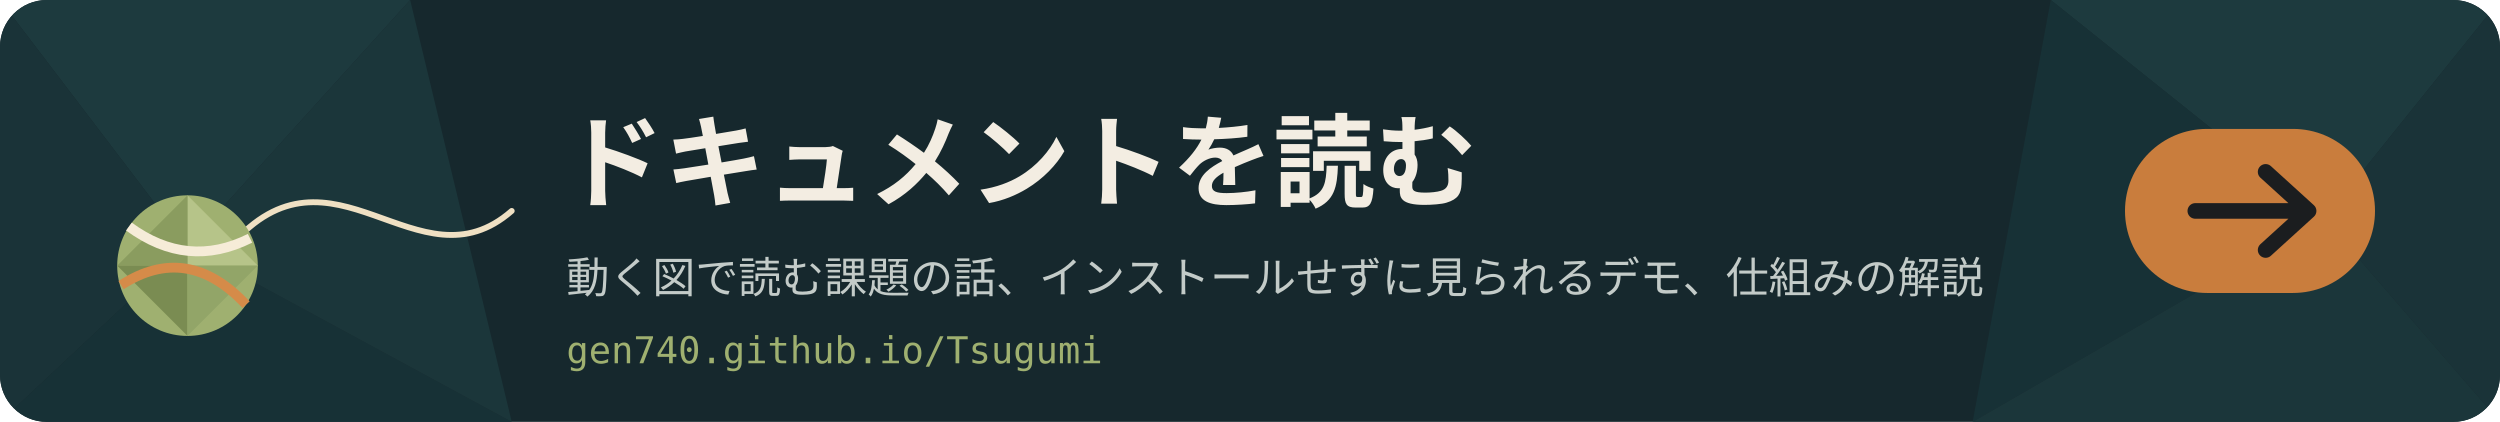
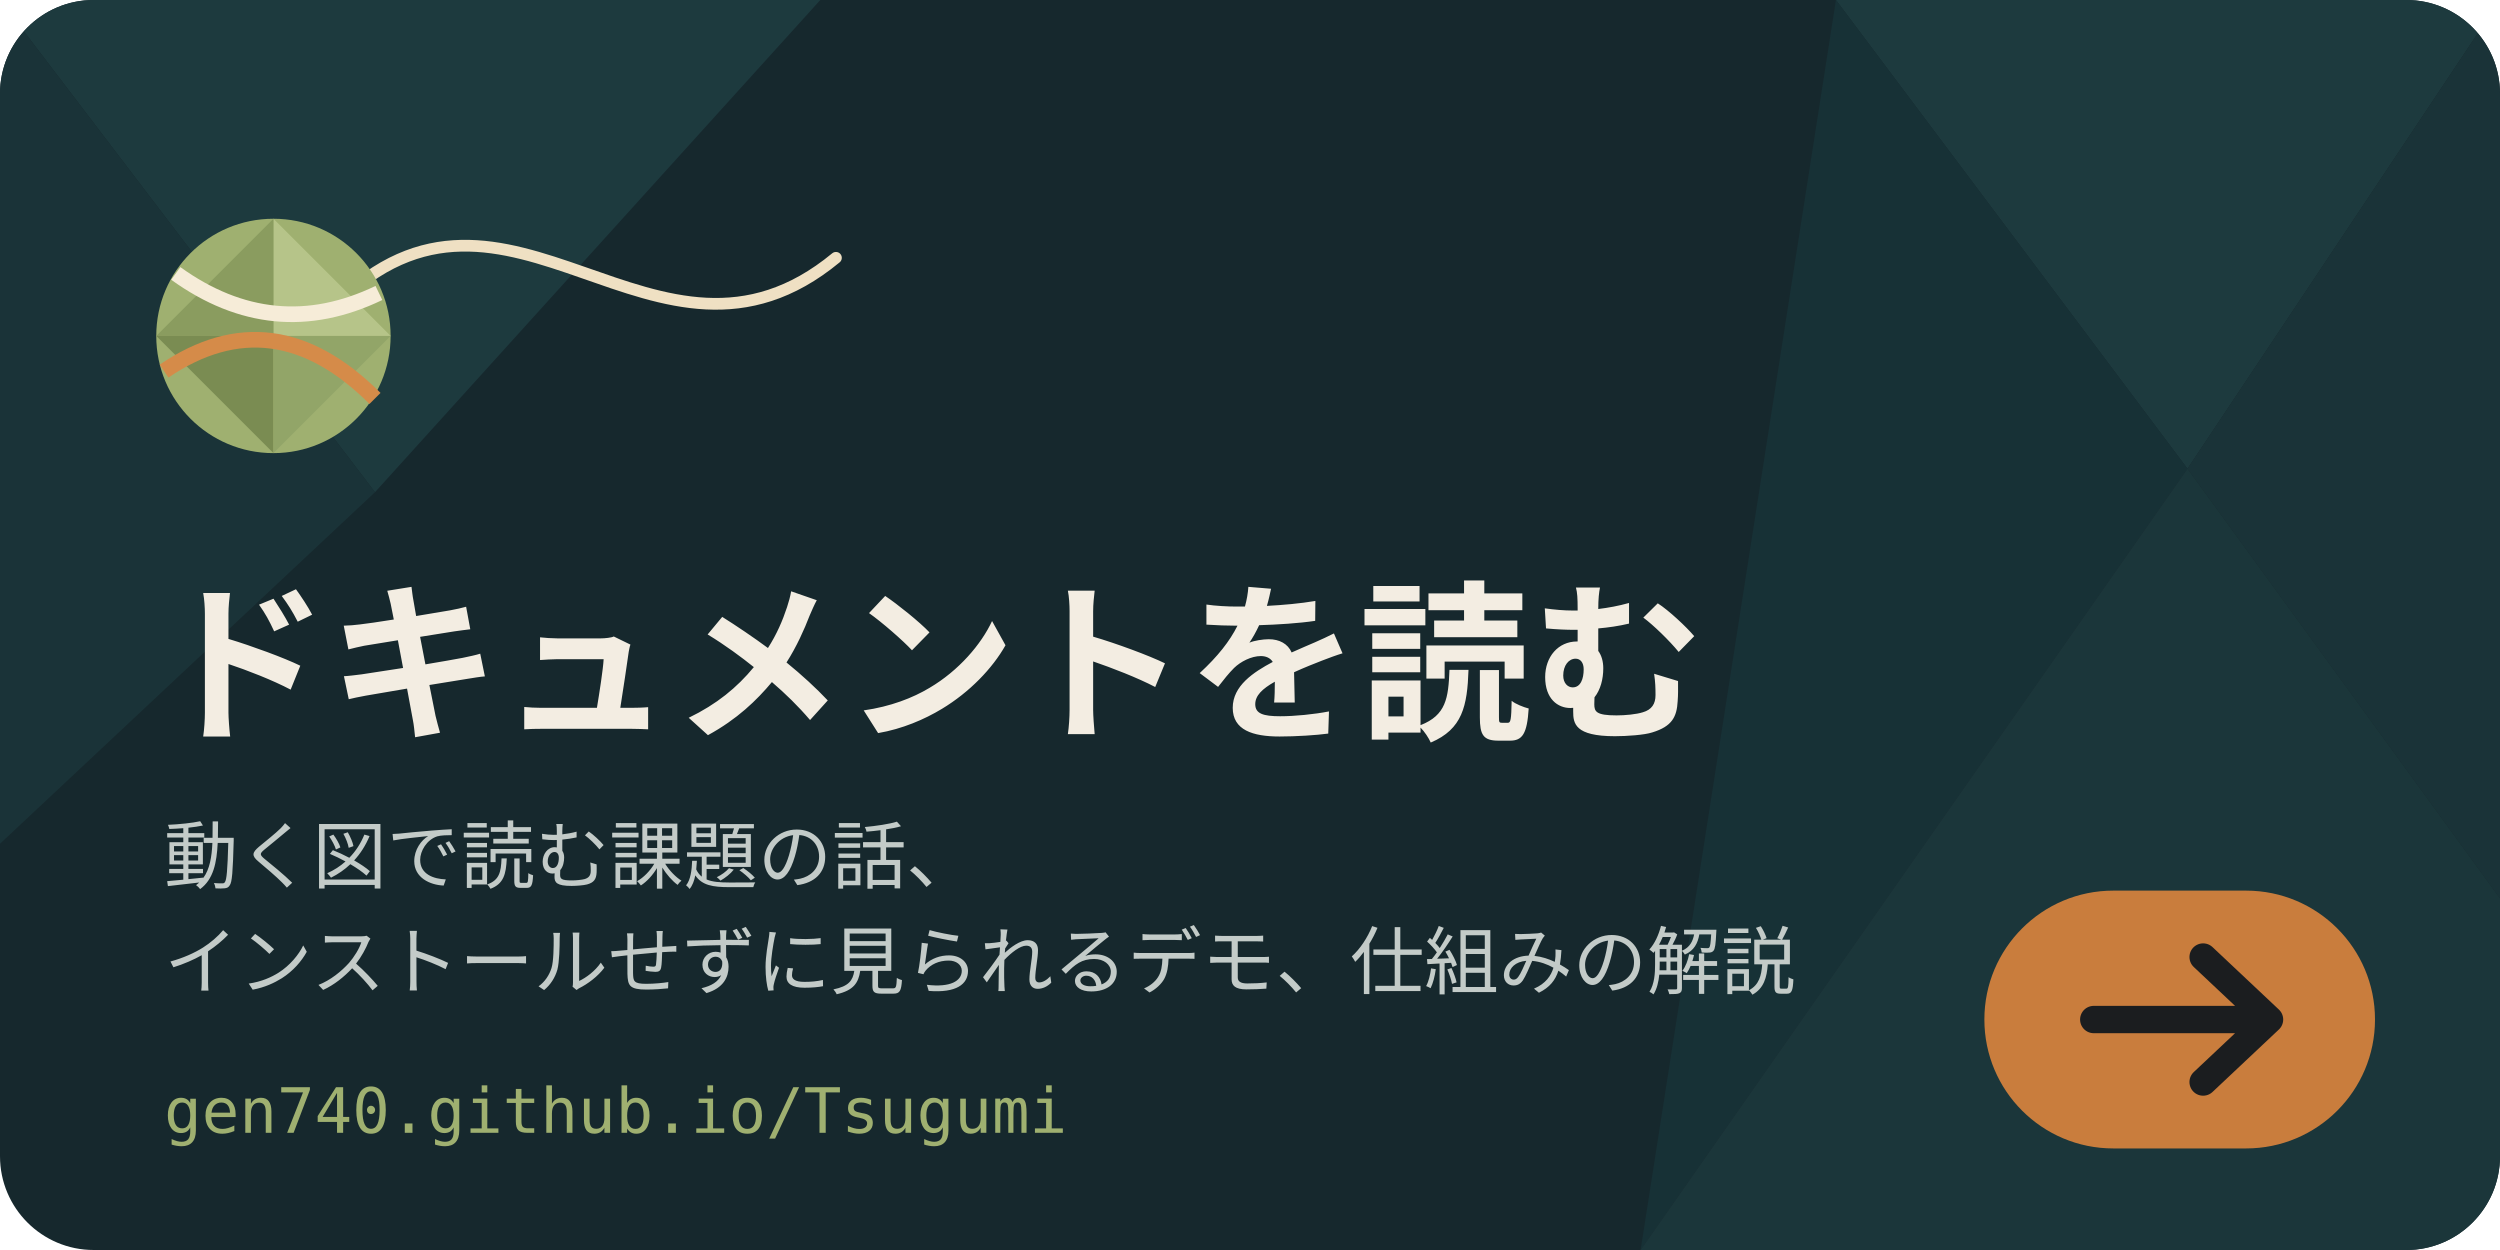
- <svg xmlns="http://www.w3.org/2000/svg" viewBox="0 0 1280 216" width="1280" height="216" role="img" aria-labelledby="t">
+ <svg xmlns="http://www.w3.org/2000/svg" viewBox="0 0 640 320" width="640" height="320" role="img" aria-labelledby="t">
  <defs>
    <clipPath id="card">
-       <rect width="1280" height="216" rx="24" />
+       <rect width="640" height="320" rx="24" />
    </clipPath>
  </defs>
  <g clip-path="url(#card)">
-     <rect width="1280" height="216" fill="#16282d" />
+     <rect width="640" height="320" fill="#16282d" />
    <polygon points="0,0 210,0 96,126" fill="#1d3a3e" />
    <polygon points="0,0 96,126 0,216" fill="#1a3338" />
-     <polygon points="0,216 96,126 262,216" fill="#173136" />
-     <polygon points="96,126 210,0 262,216" fill="#1b363a" />
-     <polygon points="1280,0 1050,0 1190,112" fill="#1d3a3e" />
-     <polygon points="1280,0 1190,112 1280,216" fill="#1a3338" />
-     <polygon points="1050,0 1190,112 1010,216" fill="#173136" />
-     <polygon points="1190,112 1280,216 1010,216" fill="#1b363a" />
-     <path d="M118 126 C 170 66, 214 150, 262 108" fill="none" stroke="#efe0c3" stroke-width="3" stroke-linecap="round" />
-     <circle cx="96" cy="136" r="36" fill="#9fb070" />
-     <polygon points="96,100 132,136 96,136" fill="#b6c489" />
-     <polygon points="60,136 96,100 96,136" fill="#8a9c5f" />
-     <polygon points="60,136 96,172 96,136" fill="#7a8c52" />
-     <polygon points="96,172 132,136 96,136" fill="#92a568" />
-     <path d="M66 116 Q 96 138 128 122" fill="none" stroke="#f6ecd8" stroke-width="5" />
-     <path d="M62 146 Q 96 124 126 156" fill="none" stroke="#d58b49" stroke-width="5" />
-     <text x="288" y="102" font-family="-apple-system, BlinkMacSystemFont, 'Hiragino Sans', 'Noto Sans JP', 'Yu Gothic', sans-serif" font-size="52" font-weight="700" fill="#f3ede2">ドキュメントを読む</text>
-     <text x="290" y="150" font-family="-apple-system, BlinkMacSystemFont, 'Hiragino Sans', 'Noto Sans JP', 'Yu Gothic', sans-serif" font-size="22" fill="#c3cbc8">動く図で読む課題の話、インストールせずに見られるデモ、仕組みの解説</text>
-     <text x="290" y="186" font-family="ui-monospace, SFMono-Regular, Menlo, Consolas, monospace" font-size="19" fill="#9fb070">gen740.github.io/Tsugumi</text>
-     <rect x="1088" y="66" width="128" height="84" rx="42" fill="#c97d3d" />
-     <path d="M1124 108 H1180 M1160 88 L1182 108 L1160 128" fill="none" stroke="#1b1d1f" stroke-width="8" stroke-linecap="round" stroke-linejoin="round" />
+     <polygon points="640,0 470,0 560,120" fill="#1d3a3e" />
+     <polygon points="640,0 560,120 640,230" fill="#1a3338" />
+     <polygon points="470,0 560,120 420,320" fill="#173136" />
+     <polygon points="560,120 640,230 640,320 420,320" fill="#1b363a" />
+     <path d="M86 78 C 130 34, 168 104, 214 66" fill="none" stroke="#efe0c3" stroke-width="3" stroke-linecap="round" />
+     <circle cx="70" cy="86" r="30" fill="#9fb070" />
+     <polygon points="70,56 100,86 70,86" fill="#b6c489" />
+     <polygon points="40,86 70,56 70,86" fill="#8a9c5f" />
+     <polygon points="40,86 70,116 70,86" fill="#7a8c52" />
+     <polygon points="70,116 100,86 70,86" fill="#92a568" />
+     <path d="M45 70 Q 70 88 97 75" fill="none" stroke="#f6ecd8" stroke-width="4" />
+     <path d="M42 95 Q 70 76 96 102" fill="none" stroke="#d58b49" stroke-width="4" />
+     <text x="40" y="186" font-family="-apple-system, BlinkMacSystemFont, 'Hiragino Sans', 'Noto Sans JP', 'Yu Gothic', sans-serif" font-size="44" font-weight="700" fill="#f3ede2">ドキュメントを読む</text>
+     <text x="42" y="226" font-family="-apple-system, BlinkMacSystemFont, 'Hiragino Sans', 'Noto Sans JP', 'Yu Gothic', sans-serif" font-size="19" fill="#c3cbc8">動く図で読む課題の話、</text>
+     <text x="42" y="253" font-family="-apple-system, BlinkMacSystemFont, 'Hiragino Sans', 'Noto Sans JP', 'Yu Gothic', sans-serif" font-size="19" fill="#c3cbc8">インストールせずに見られるデモ、仕組みの解説</text>
+     <text x="42" y="290" font-family="ui-monospace, SFMono-Regular, Menlo, Consolas, monospace" font-size="16" fill="#9fb070">gen740.github.io/Tsugumi</text>
+     <rect x="508" y="228" width="100" height="66" rx="33" fill="#c97d3d" />
+     <path d="M536 261 H580 M564 245 L581 261 L564 277" fill="none" stroke="#1b1d1f" stroke-width="7" stroke-linecap="round" stroke-linejoin="round" />
  </g>
</svg>
